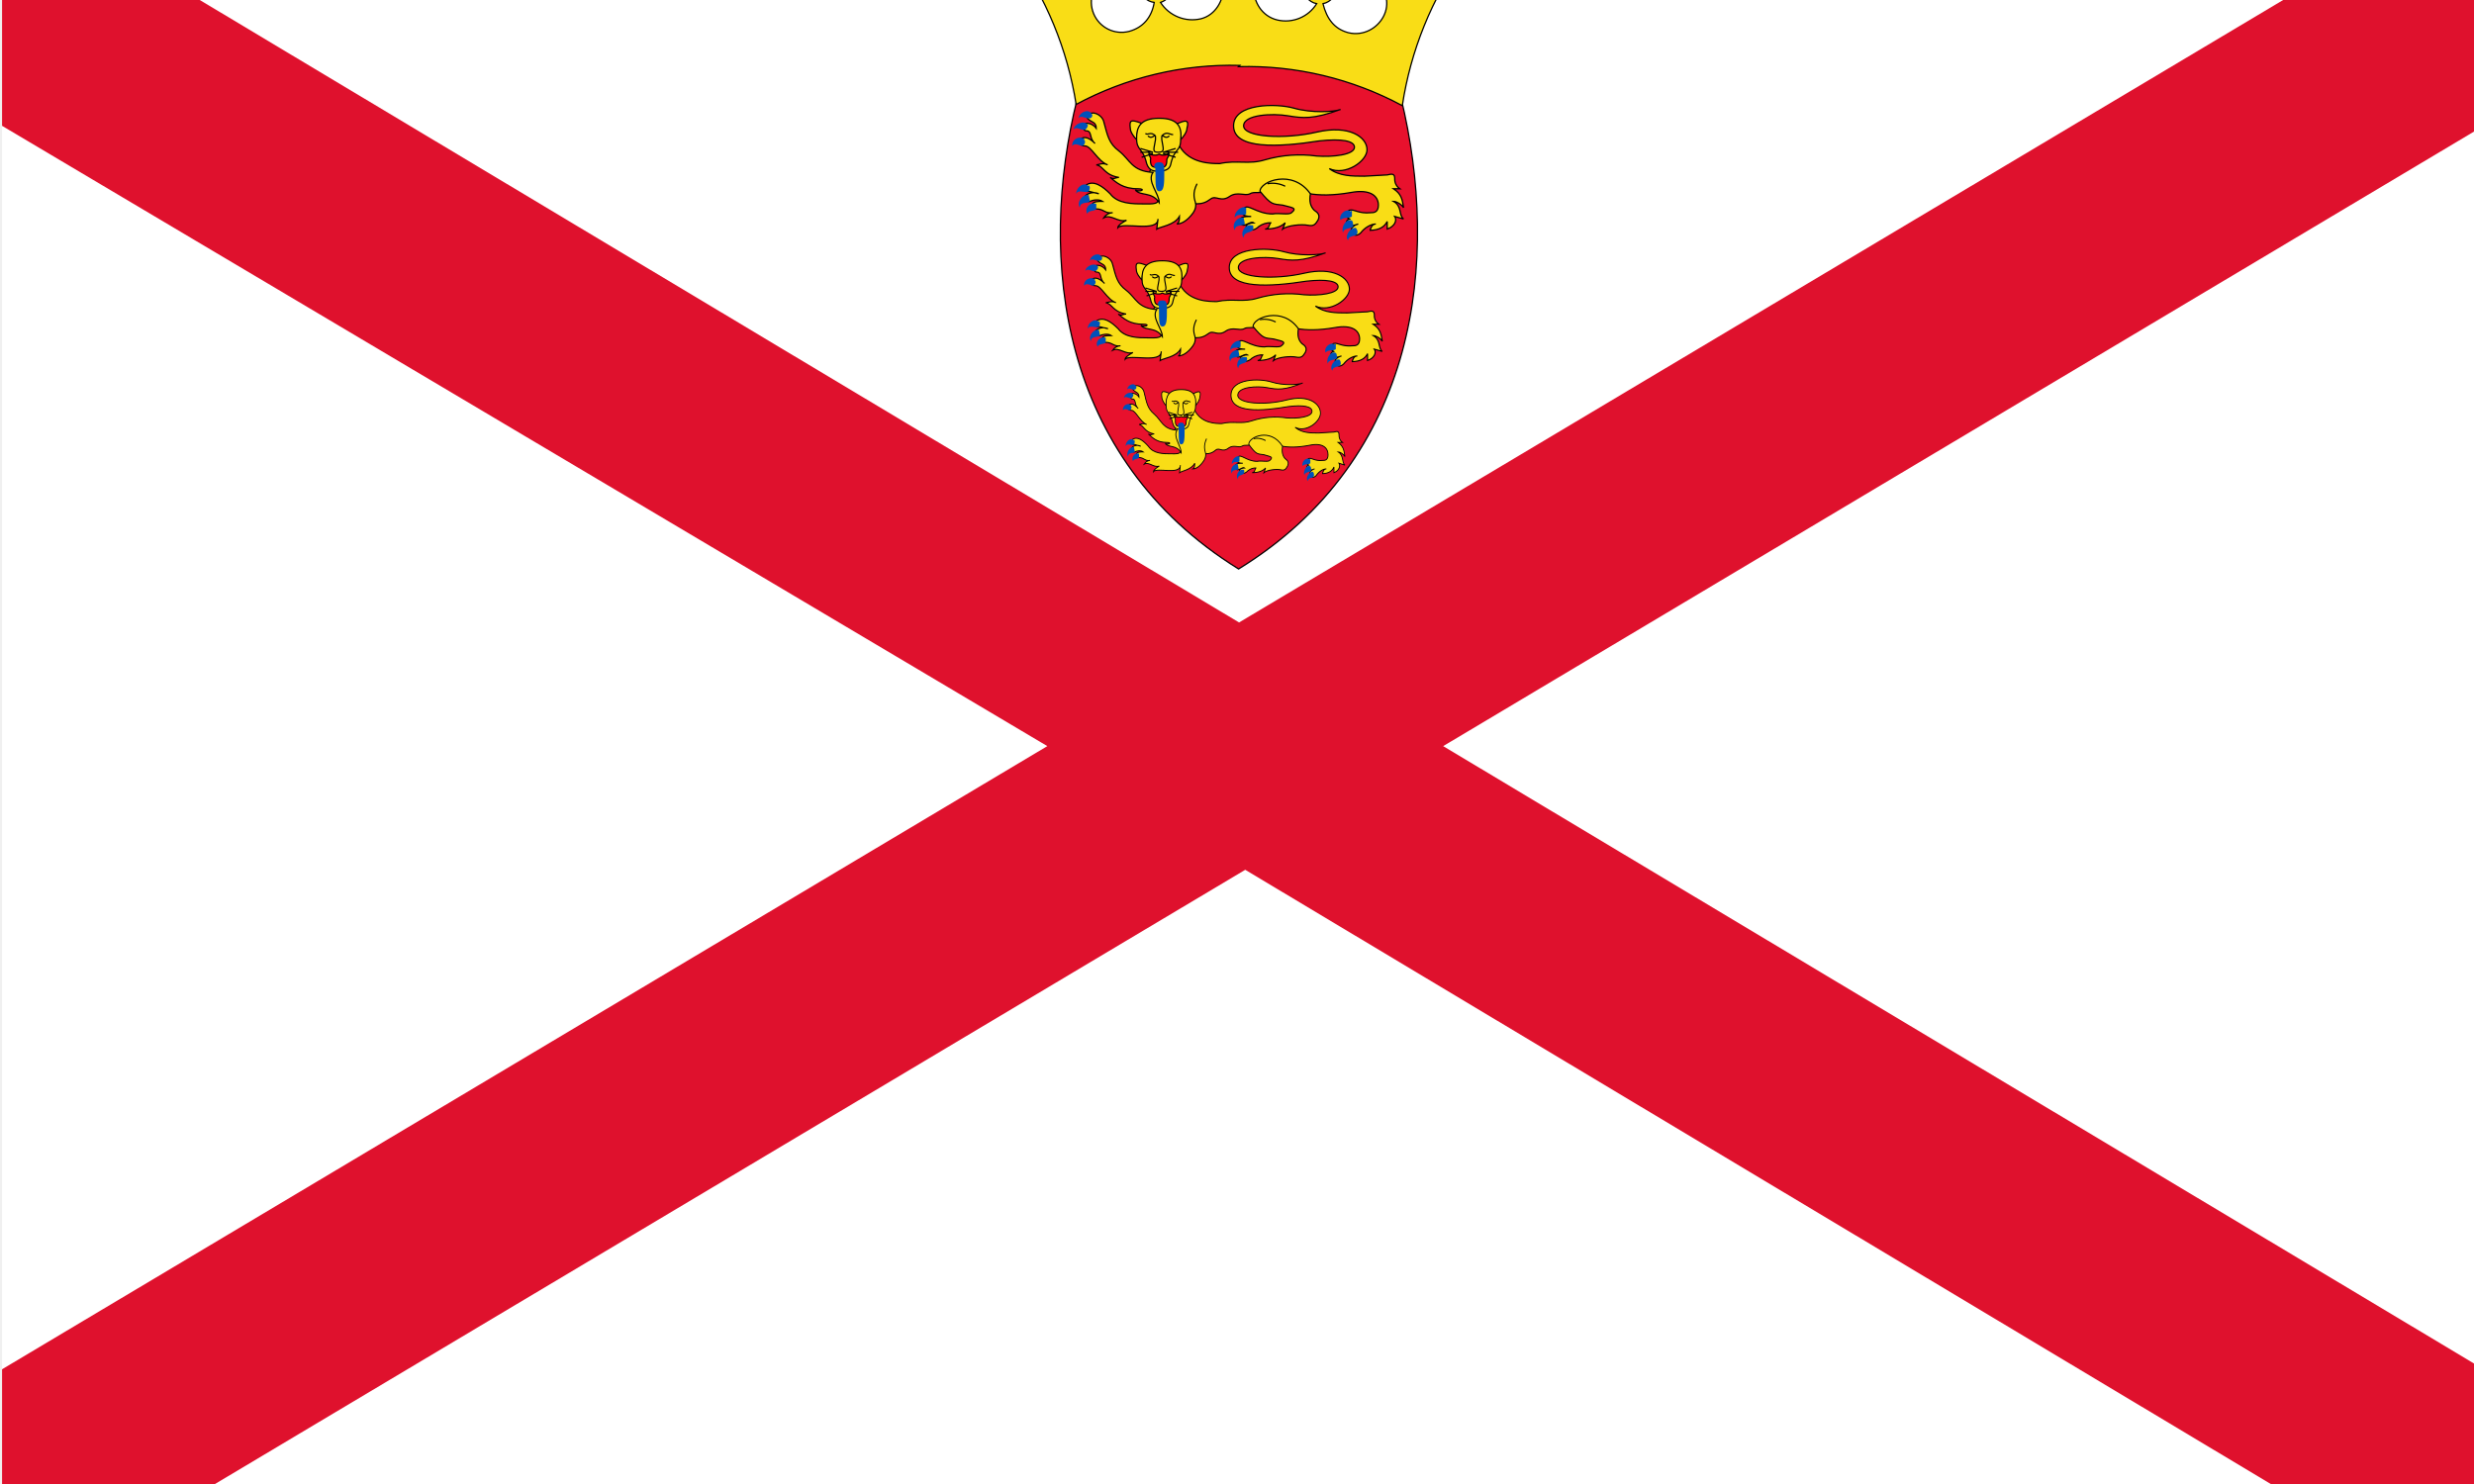
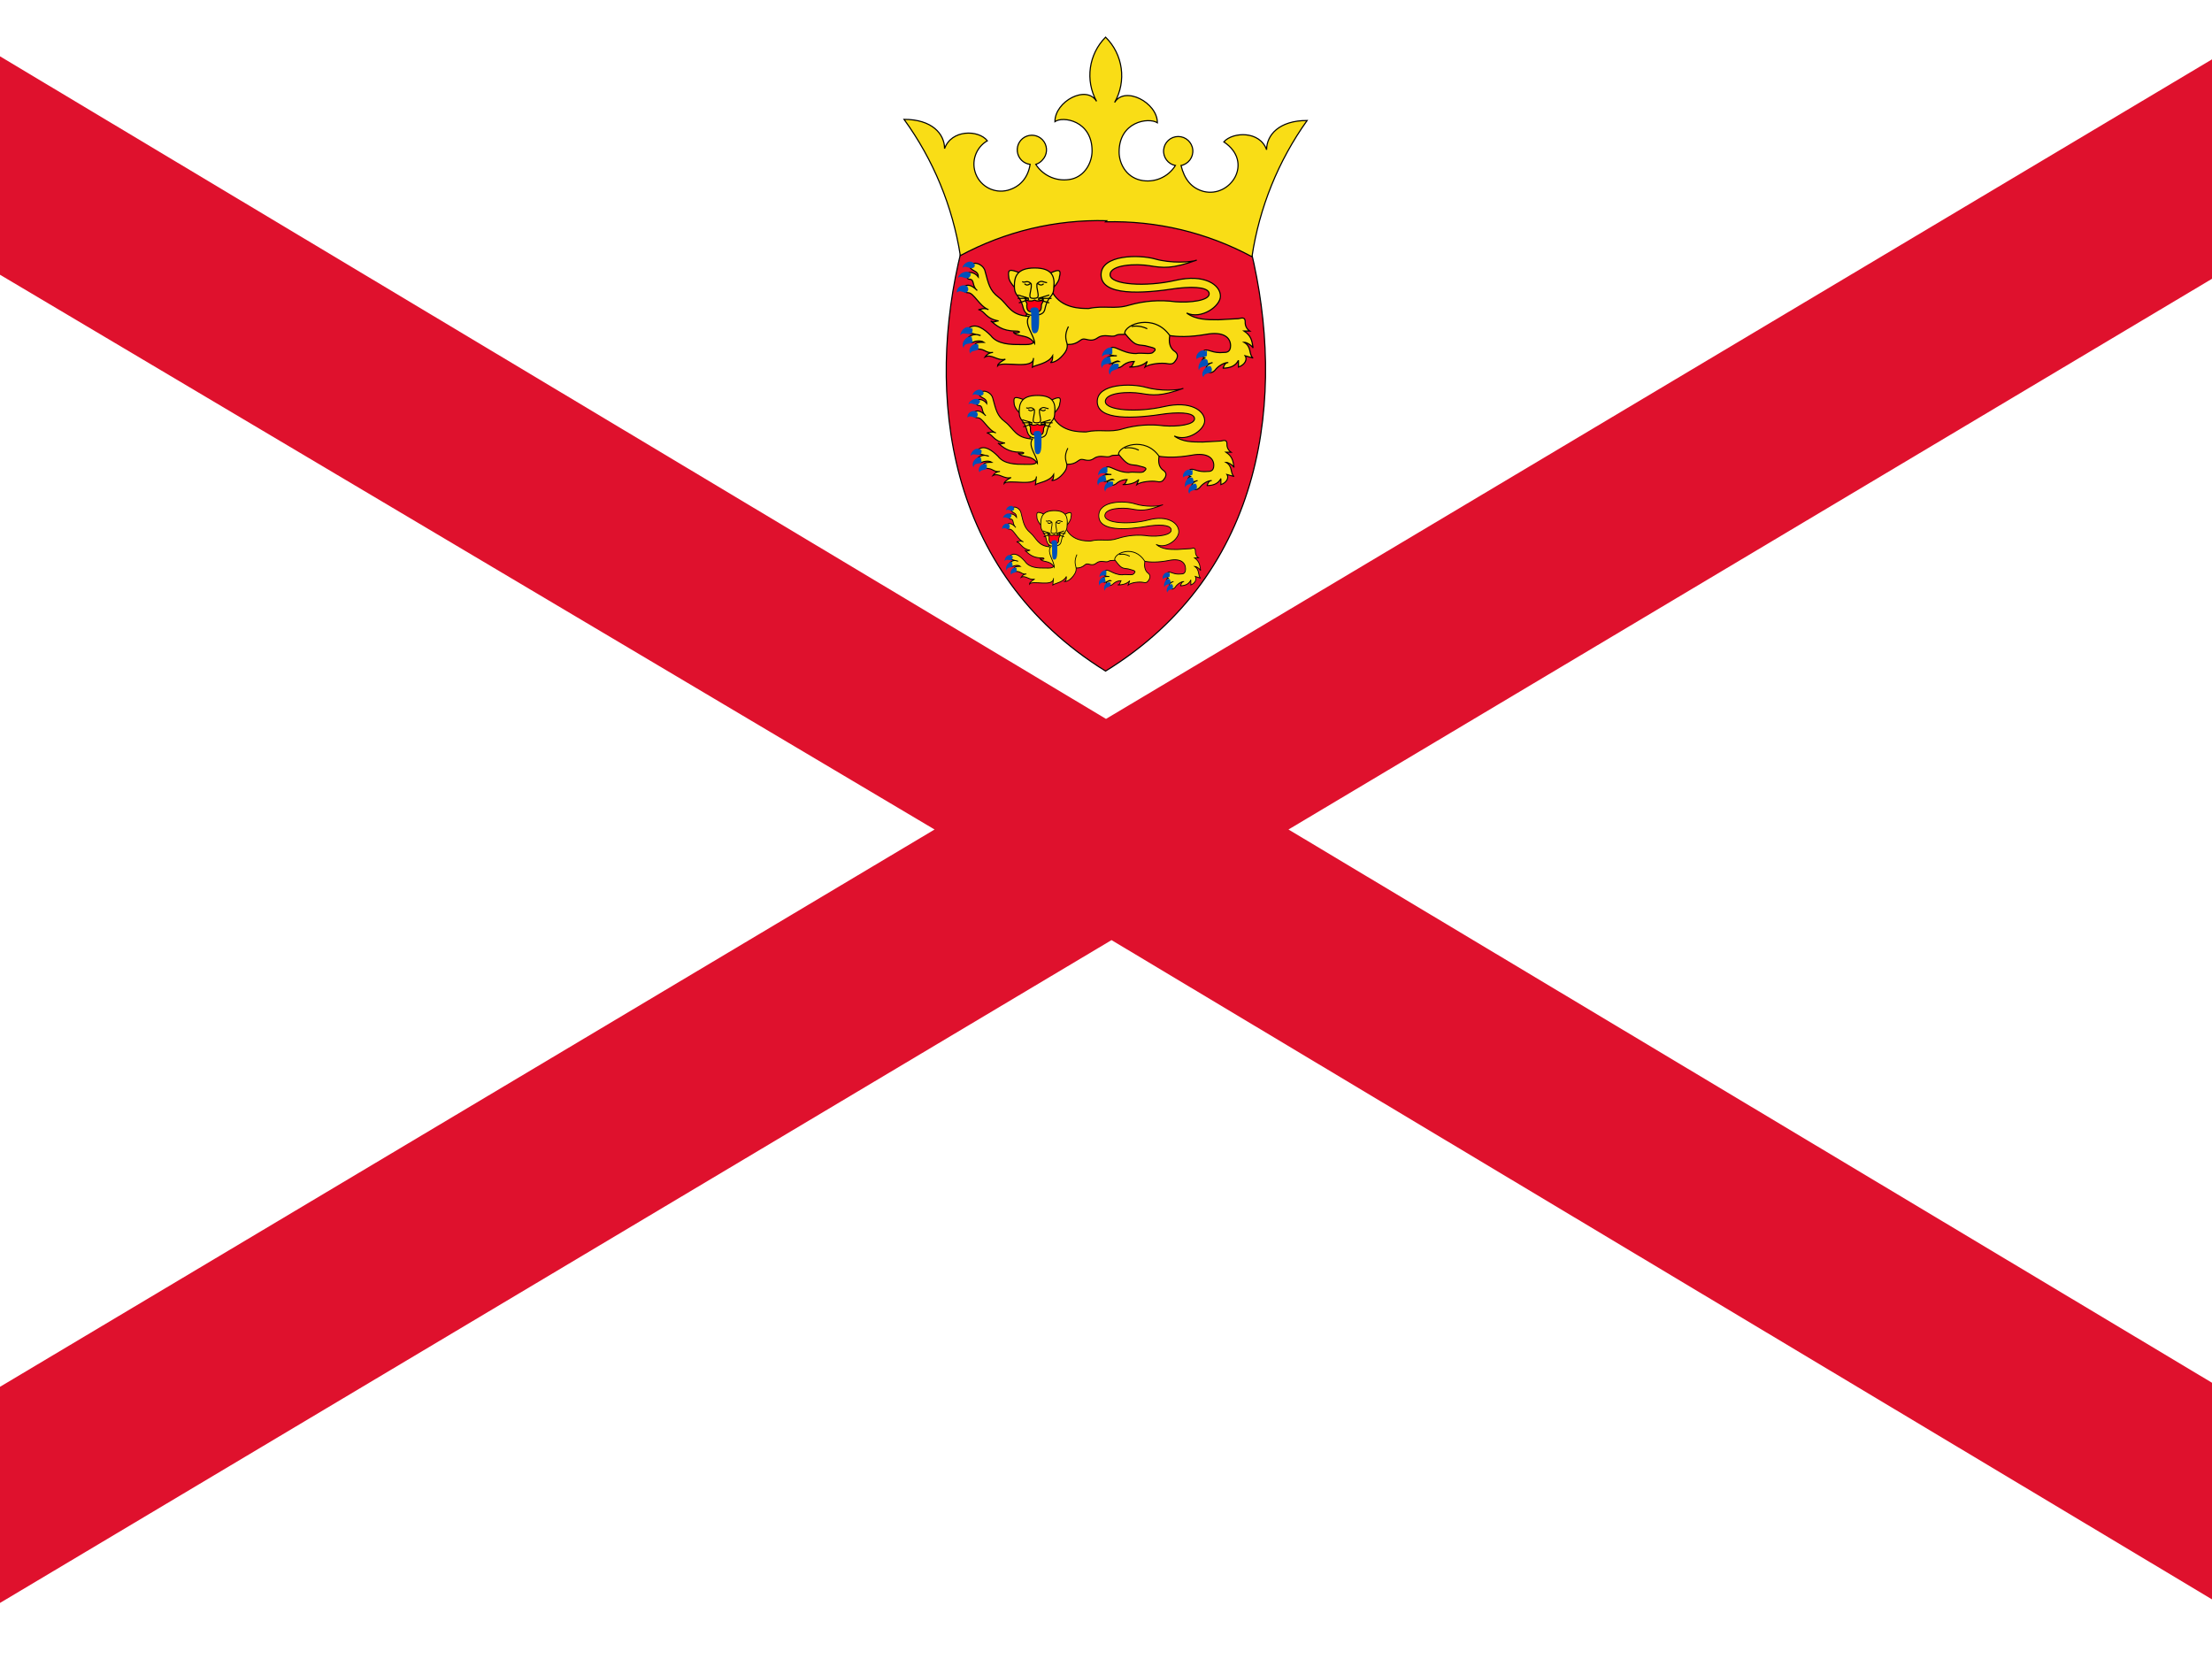
- <svg xmlns="http://www.w3.org/2000/svg" xmlns:xlink="http://www.w3.org/1999/xlink" id="flag-icon-css-je" viewBox="0 0 30 18">
+ <svg xmlns="http://www.w3.org/2000/svg" xmlns:xlink="http://www.w3.org/1999/xlink" id="flag-icon-css-je" viewBox="0 0 30 22.5">
  <defs>
    <clipPath id="je-a">
      <path fill-opacity=".7" d="M-5.3-6h40v30h-40z" />
    </clipPath>
  </defs>
-   <g clip-path="url(#je-a)" transform="matrix(.75 0 0 .75 4 2.3)">
+   <g clip-path="url(#je-a)" transform="matrix(.75 0 0 .75 3.975 4.5)">
    <path fill="#fff" d="M-10.3-6h50v30h-50z" />
    <path fill="#df112d" fill-rule="evenodd" d="M-10.3-6v2L11.6 9l-21.8 13v2H-7l21.8-13 21.7 13h3.2v-2L18 9 39.8-4v-2h-3.3L14.7 7-7-6h-3.2z" />
    <g transform="translate(-9.7 -6) scale(.20361)">
      <path fill="#e8112d" stroke="#000" stroke-width=".1" d="M132.7 22.2c3.1 12.8 1.4 28.6-12.9 37.4-14.2-8.8-16-24.6-12.8-37.4 3.4-3 18.6-4.9 25.7 0z" />
      <path fill="#f9dd16" stroke="#000" stroke-width=".1" d="M119.8 19.7a26 26 0 0113 3.1 28 28 0 014.9-12.1c-2.5 0-3.6 1.3-3.6 2.6-.6-1.7-3-1.6-3.8-.7 2.7 1.8.6 5-1.8 4.4-1.1-.3-1.7-1.1-2-2.3a1.3 1.3 0 10-.5 0 2.9 2.9 0 01-3.1 1.3c-1.3-.3-1.9-1.5-1.9-2.5 0-2.7 2.6-3.1 3.4-2.6 0-1.8-2.9-3.3-3.8-1.8a4.8 4.8 0 00-.8-5.8A4.8 4.8 0 00119 9c-.9-1.5-3.7 0-3.7 1.8.7-.5 3.3-.1 3.3 2.6 0 1-.6 2.2-1.8 2.5a3 3 0 01-3.2-1.3 1.3 1.3 0 00.6-.4 1.3 1.3 0 10-1.1.4c-.2 1.2-.9 2-2 2.3a2.4 2.4 0 01-1.8-4.4c-.8-1-3.2-1-3.8.7 0-1.3-1.1-2.6-3.6-2.6a28 28 0 015 12.1 26 26 0 0113-3.1z" />
      <g id="b" stroke="#000">
        <g fill="#f9dd16" stroke-width=".1">
          <path d="M130.7 32.2c-.4 0-.4.5-.5.5.8 0 1.2-.3 1.4-.7v.6c.6-.2.8-.7.6-1l.7.2c-.4-.3-.1-1-.8-1.4.2 0 .6.2.8.5-.1-.7-.2-1.1-.8-1.5h.5a.9.9 0 01-.4-.8c0-.4-.2-.4-.6-.3l-1.8.1c-1 0-2 0-2.8-.6 1.3.6 3-.6 3-1.5 0-1-1.4-2-4-1.4-2.6.6-5.8.4-5.8-.5s2.3-1 3.5-.8c1.2.2 2 .3 4.2-.5-.5.2-2.3.3-3.7-.1s-4.8-.4-4.8 1.4c0 1.9 3.6 1.7 6.8 1.2 1.8-.2 2.8 0 2.8.5 0 .6-1.7.8-3 .7a10 10 0 00-4.1.3c-1.3.4-2.2 0-3.6.3-.7 0-2.4 0-3.2-1.4-.5.4-2 1.1-2.3 1.9-.3.6 0 1.3.4 2 .6.8-.3.7-1 .7-.8 0-2 0-2.6-.8-.6-.6-1.3-1.1-1.9-.7-.3.3 0 .6.2.5l.8.2a1 1 0 00-1 .1c-.3.2 0 .6.3.5.2-.1.7-.2 1 0-.3 0-.7 0-.8.2s0 .4.3.4c.6 0 .7.4 1.3.3a.9.9 0 00-.7.4c.6-.3 1.1.4 1.8.2-.2.1-.7.4-.7.6.4-.5 3.2.4 3.2-.7l-.1.8c.3-.2 1.4-.3 1.8-1 0 .2 0 .5-.2.6.3 0 .8-.2 1.3-.9.2-.3.2-.5.2-.7.5 0 .8-.1 1.2-.4.4-.3.8.3 1.5-.2.6-.4 1.2 0 1.6-.2.3-.2.8 0 1.2-.2s1 .1 1.6-.4c1 .4 2.3 1 5.2.5 1.6-.3 2.2.3 2.2 1 0 .6-.4.6-.6.6-1 .1-1.3-.3-1.7-.2-.2.1-.4.5 0 .7-.3.1-.3.4-.1.5s.5 0 .8-.1c-.4.1-.7.4-.5.7.1.2.4.3.7 0 .3-.4.8-.7 1.2-.7zm-18.6-8c-.8-.3-1-.3-.9.4 0 .3.3.7.5.9 0-.3.1-1 .4-1.2z" />
          <path d="M114.8 24.3c.8-.4 1.1-.4.9.3 0 .3-.3.7-.5.9 0-.3 0-1-.4-1.2z" />
          <path d="M113.5 23.8c1.6 0 1.8.8 1.7 1.7 0 1-.5.6-.8 2-.1.4-.5.5-1 .5-.3 0-.7 0-.9-.6-.3-1.3-.8-1-.8-2 0-.8.2-1.6 1.8-1.6z" />
          <path d="M109.4 27.5c-.4-.2-.7 0-.9 0 .6.1.6.8 1.8 1-.3 0-.4.2-.7 0 .5.4 1 .9 2.2.9.7 0 .2.3-.2.1.4.5 1.3.1 1.9 1 0-.7-1-1.7-.5-2.4-1.7-.1-1.8-1-2.7-1.7-.8-.6-.9-1.2-1.2-2.3-.1-.5-.7-.8-1-.7-.3 0-.5.3-.2.5.2.2.6.2.6.7-.3-.4-.8-.5-1-.3-.1.2 0 .5.2.5.5 0 .2.6.7 1-.5-.5-.9-.6-1.2-.3-.1.2 0 .5.4.5.5 0 1 1.2 1.8 1.5zm13 4.6c-.2 0-.1.5-.5.5.8 0 1.3-.2 1.6-.5l-.2.5c.4-.3 1.5-.4 2-.3s.6-.1.8-.4c.2-.4 0-.6-.3-.8-.3-.3-.4-.7-.3-1.3-1.4-2-4-1-4-.2.9 1.1 1 1 1.8 1.1.7.2 1.2.2.7.6-.2.2-1 0-1.5.1-1.3 0-2-.9-2.3-.4-.3.4 0 .6.6.6-.4 0-1 0-.9.4.2.7.8-.1 1.1.1-.2 0-.6.1-.6.3 0 .2.5.5 1 0a1.6 1.6 0 011-.3z" />
        </g>
        <path fill="none" stroke-width=".1" d="M123.5 29.2c-.4-.2-.9-.3-1.4-.2m-5.6 0c-.4.8-.2 1.2-.1 1.6m-4-5.6c.2.2.4-.2.8.2-.1-.1-.3.3-.6 0m2-.1c-.3 0-.5-.3-.9.1.1-.1.3.3.6 0m-.6 0v.3c.1.7.3 1-.3 1-.5 0-.3-.3-.2-1v-.3" />
        <path fill="#ff0016" stroke-width=".1" d="M113.5 27.7c.4 0 .6 0 .6-.6 0-.2.3-.3.1-.7.2.4-.7.4-.7.2 0 .2-1 .2-.8-.2-.1.4.2.5.1.7 0 .6.2.6.7.6z" />
        <path stroke-width=".1" d="M113 26.5l-1-.3m1 .3h-1m1 .1l-.9.3m1.7-.4l1-.3m-1 .3h1.2m-1.2.1l1 .3" />
        <path fill="#0051ba" stroke-width="0" d="M108.1 23.4c-.3-.4-1 0-1 .4.2-.3.6.1.9 0 .1 0 .3-.2.1-.4zm-.3.9c-.3-.4-1.1 0-1.1.4.2-.3.6.1.9 0 .1 0 .3-.3.2-.4zm-.2 1.2c-.4-.4-1.1 0-1 .5.2-.3.6 0 .8 0 .2-.1.3-.4.1-.5zm.3 3.7c-.4-.4-1 .1-1 .6.2-.4.7 0 1-.2 0 0 .2-.3 0-.5zm0 .7c-.5-.1-1 .6-.7 1 0-.5.6-.3.8-.5l-.1-.5zm.6.7c-.5-.2-1 .4-.7.8 0-.3.6-.2.7-.4v-.5zm11.7 1.1c-.5-.1-1 .5-.7 1 0-.5.6-.3.8-.5l-.1-.5zm.6.6c-.5-.1-.9.6-.6 1 0-.5.6-.4.7-.6.1-.1.1-.4 0-.4zm-.4-1.4c-.4-.2-1 .4-.9.8.2-.4.7-.1.9-.3V31zm8.3 1c-.4-.1-.8.6-.6 1 0-.4.6-.3.8-.5 0-.2 0-.5-.2-.5zm0-.7c-.4-.3-1 .3-.8.7.2-.3.7-.1.9-.3v-.5zm.4 1.3c-.5 0-.9.7-.6 1 0-.4.6-.3.7-.5.1-.2 0-.4-.1-.5zm-15.6-5.2c.3 0 .4.1.4.7 0 1 0 1.6-.4 1.6-.3 0-.3-.5-.3-1.3 0-.4 0-.7-.1-.6 0-.3.1-.4.4-.4z" />
      </g>
      <use width="30" height="18" transform="matrix(.9 0 0 .9 11.6 13.7)" xlink:href="#b" />
      <use width="30" height="18" transform="matrix(.67 0 0 .75 39.2 27.5)" xlink:href="#b" />
    </g>
  </g>
</svg>
